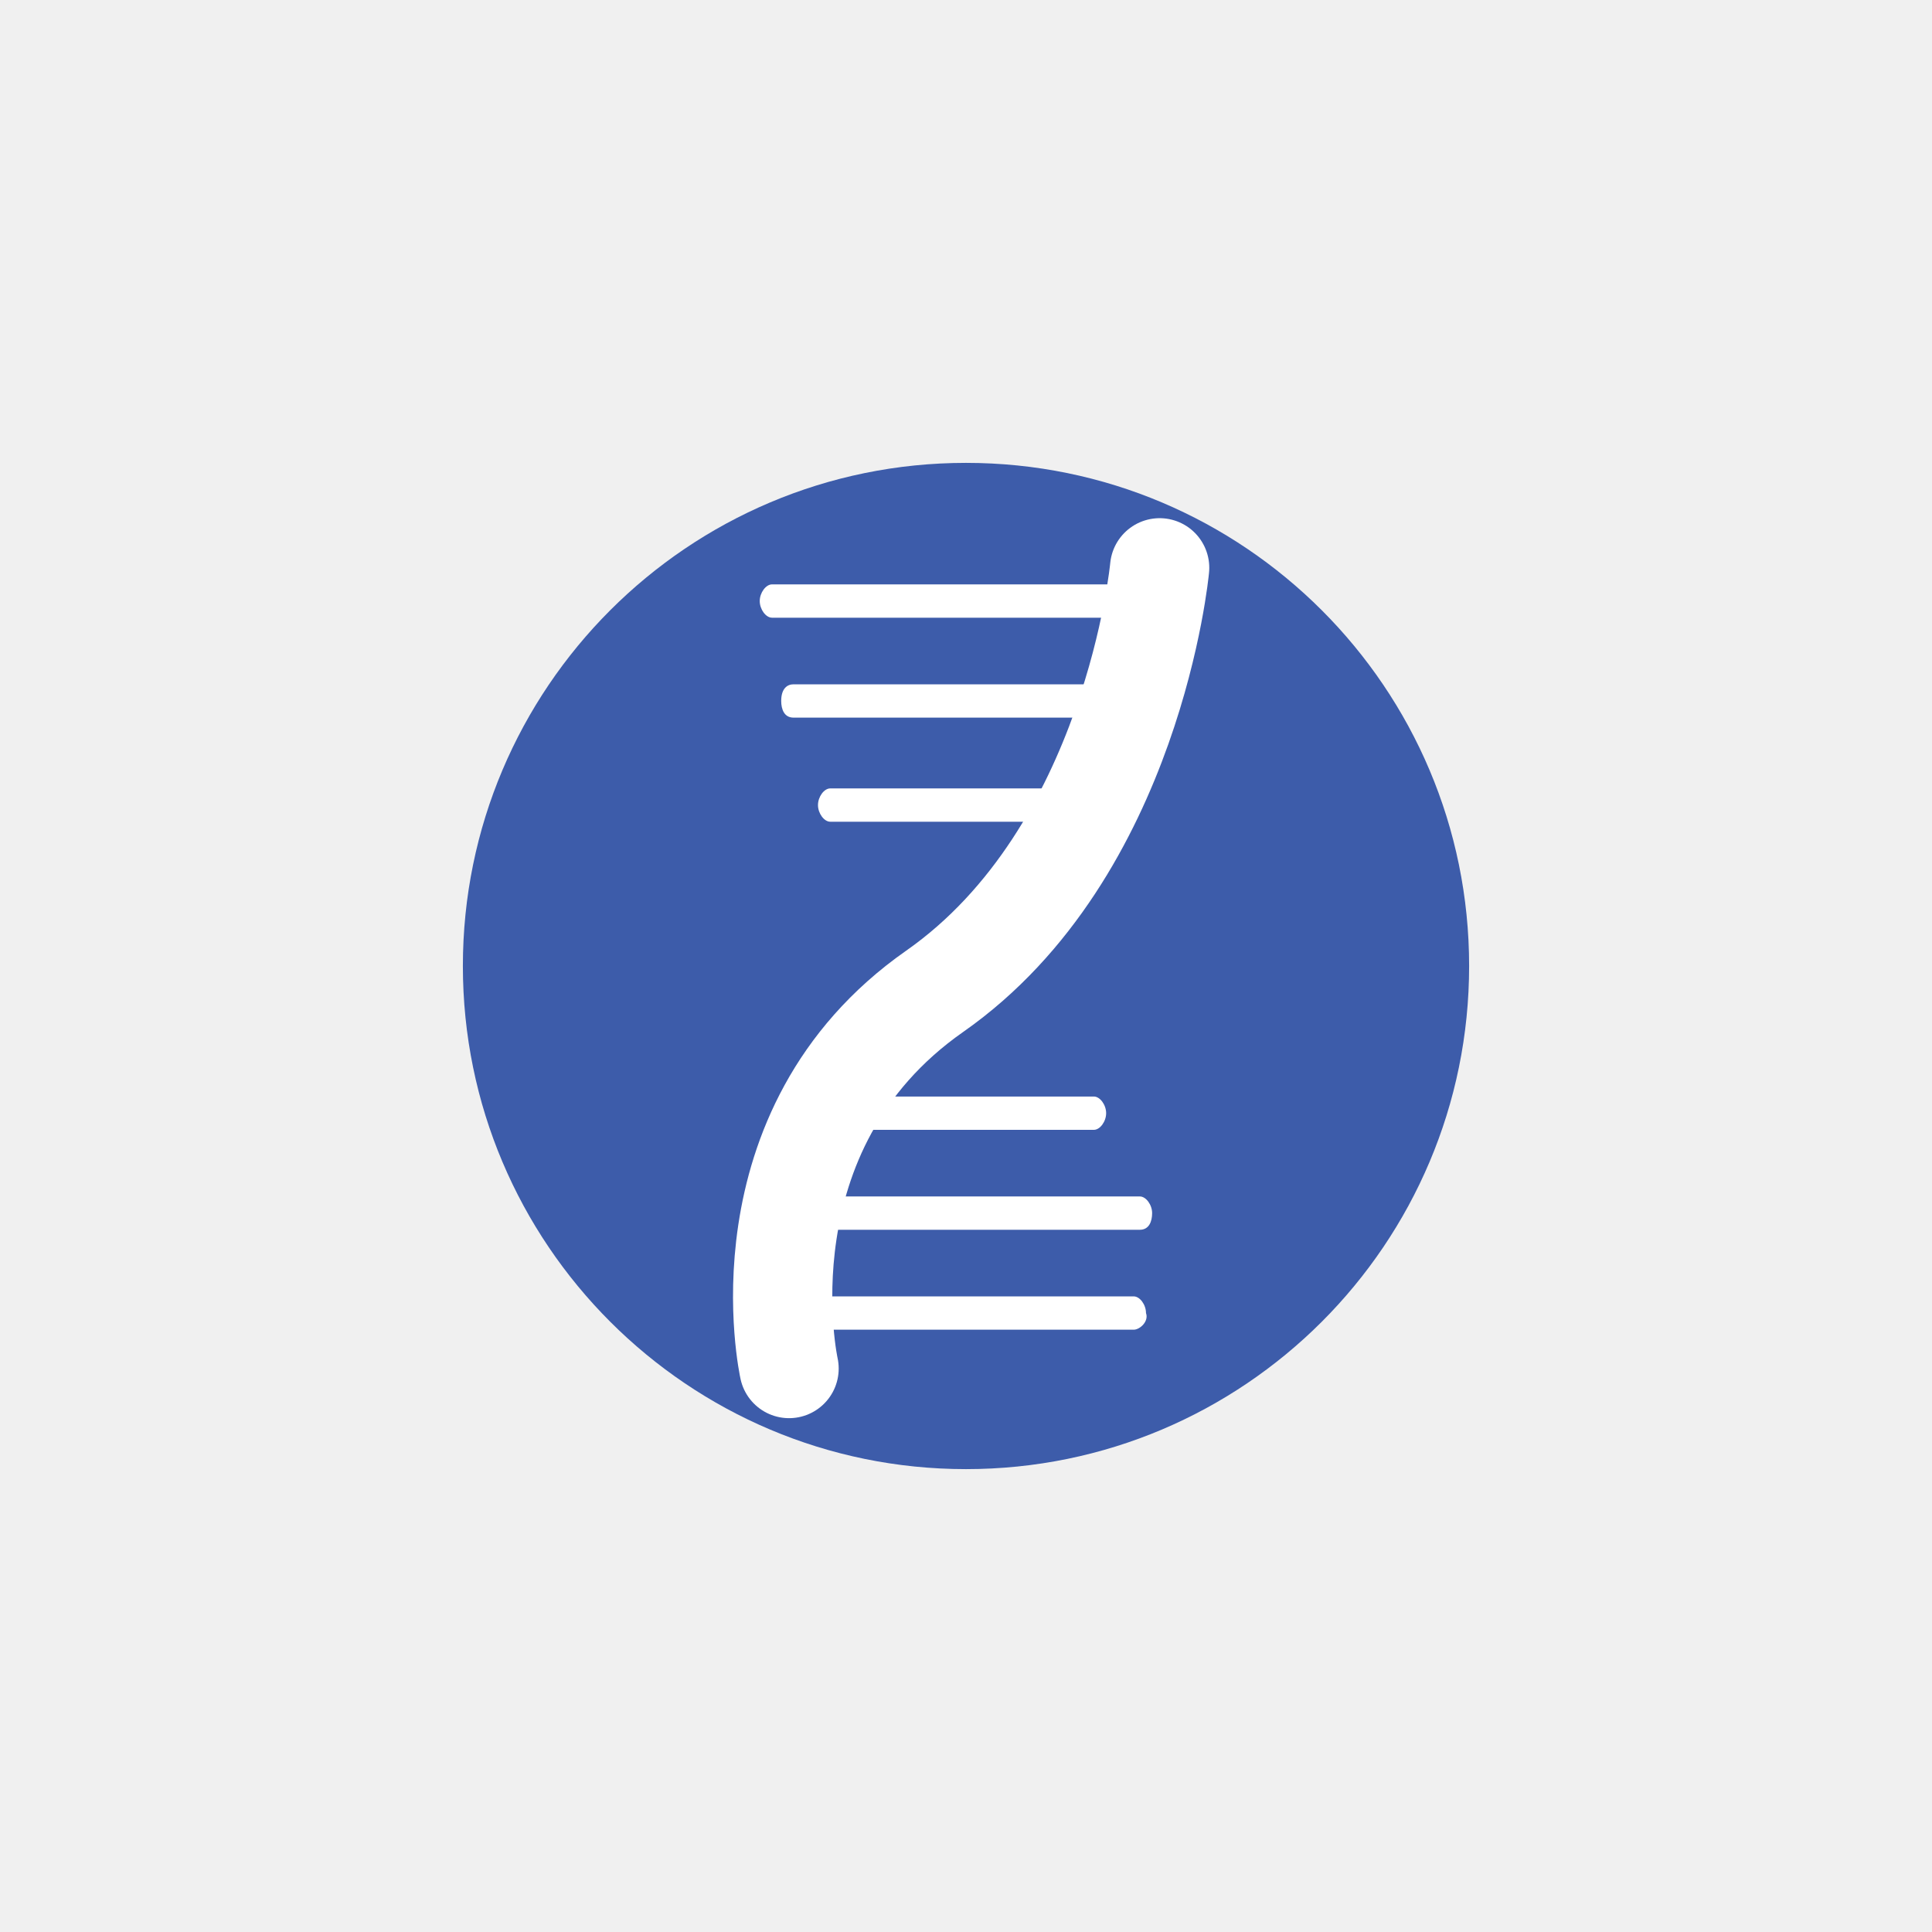
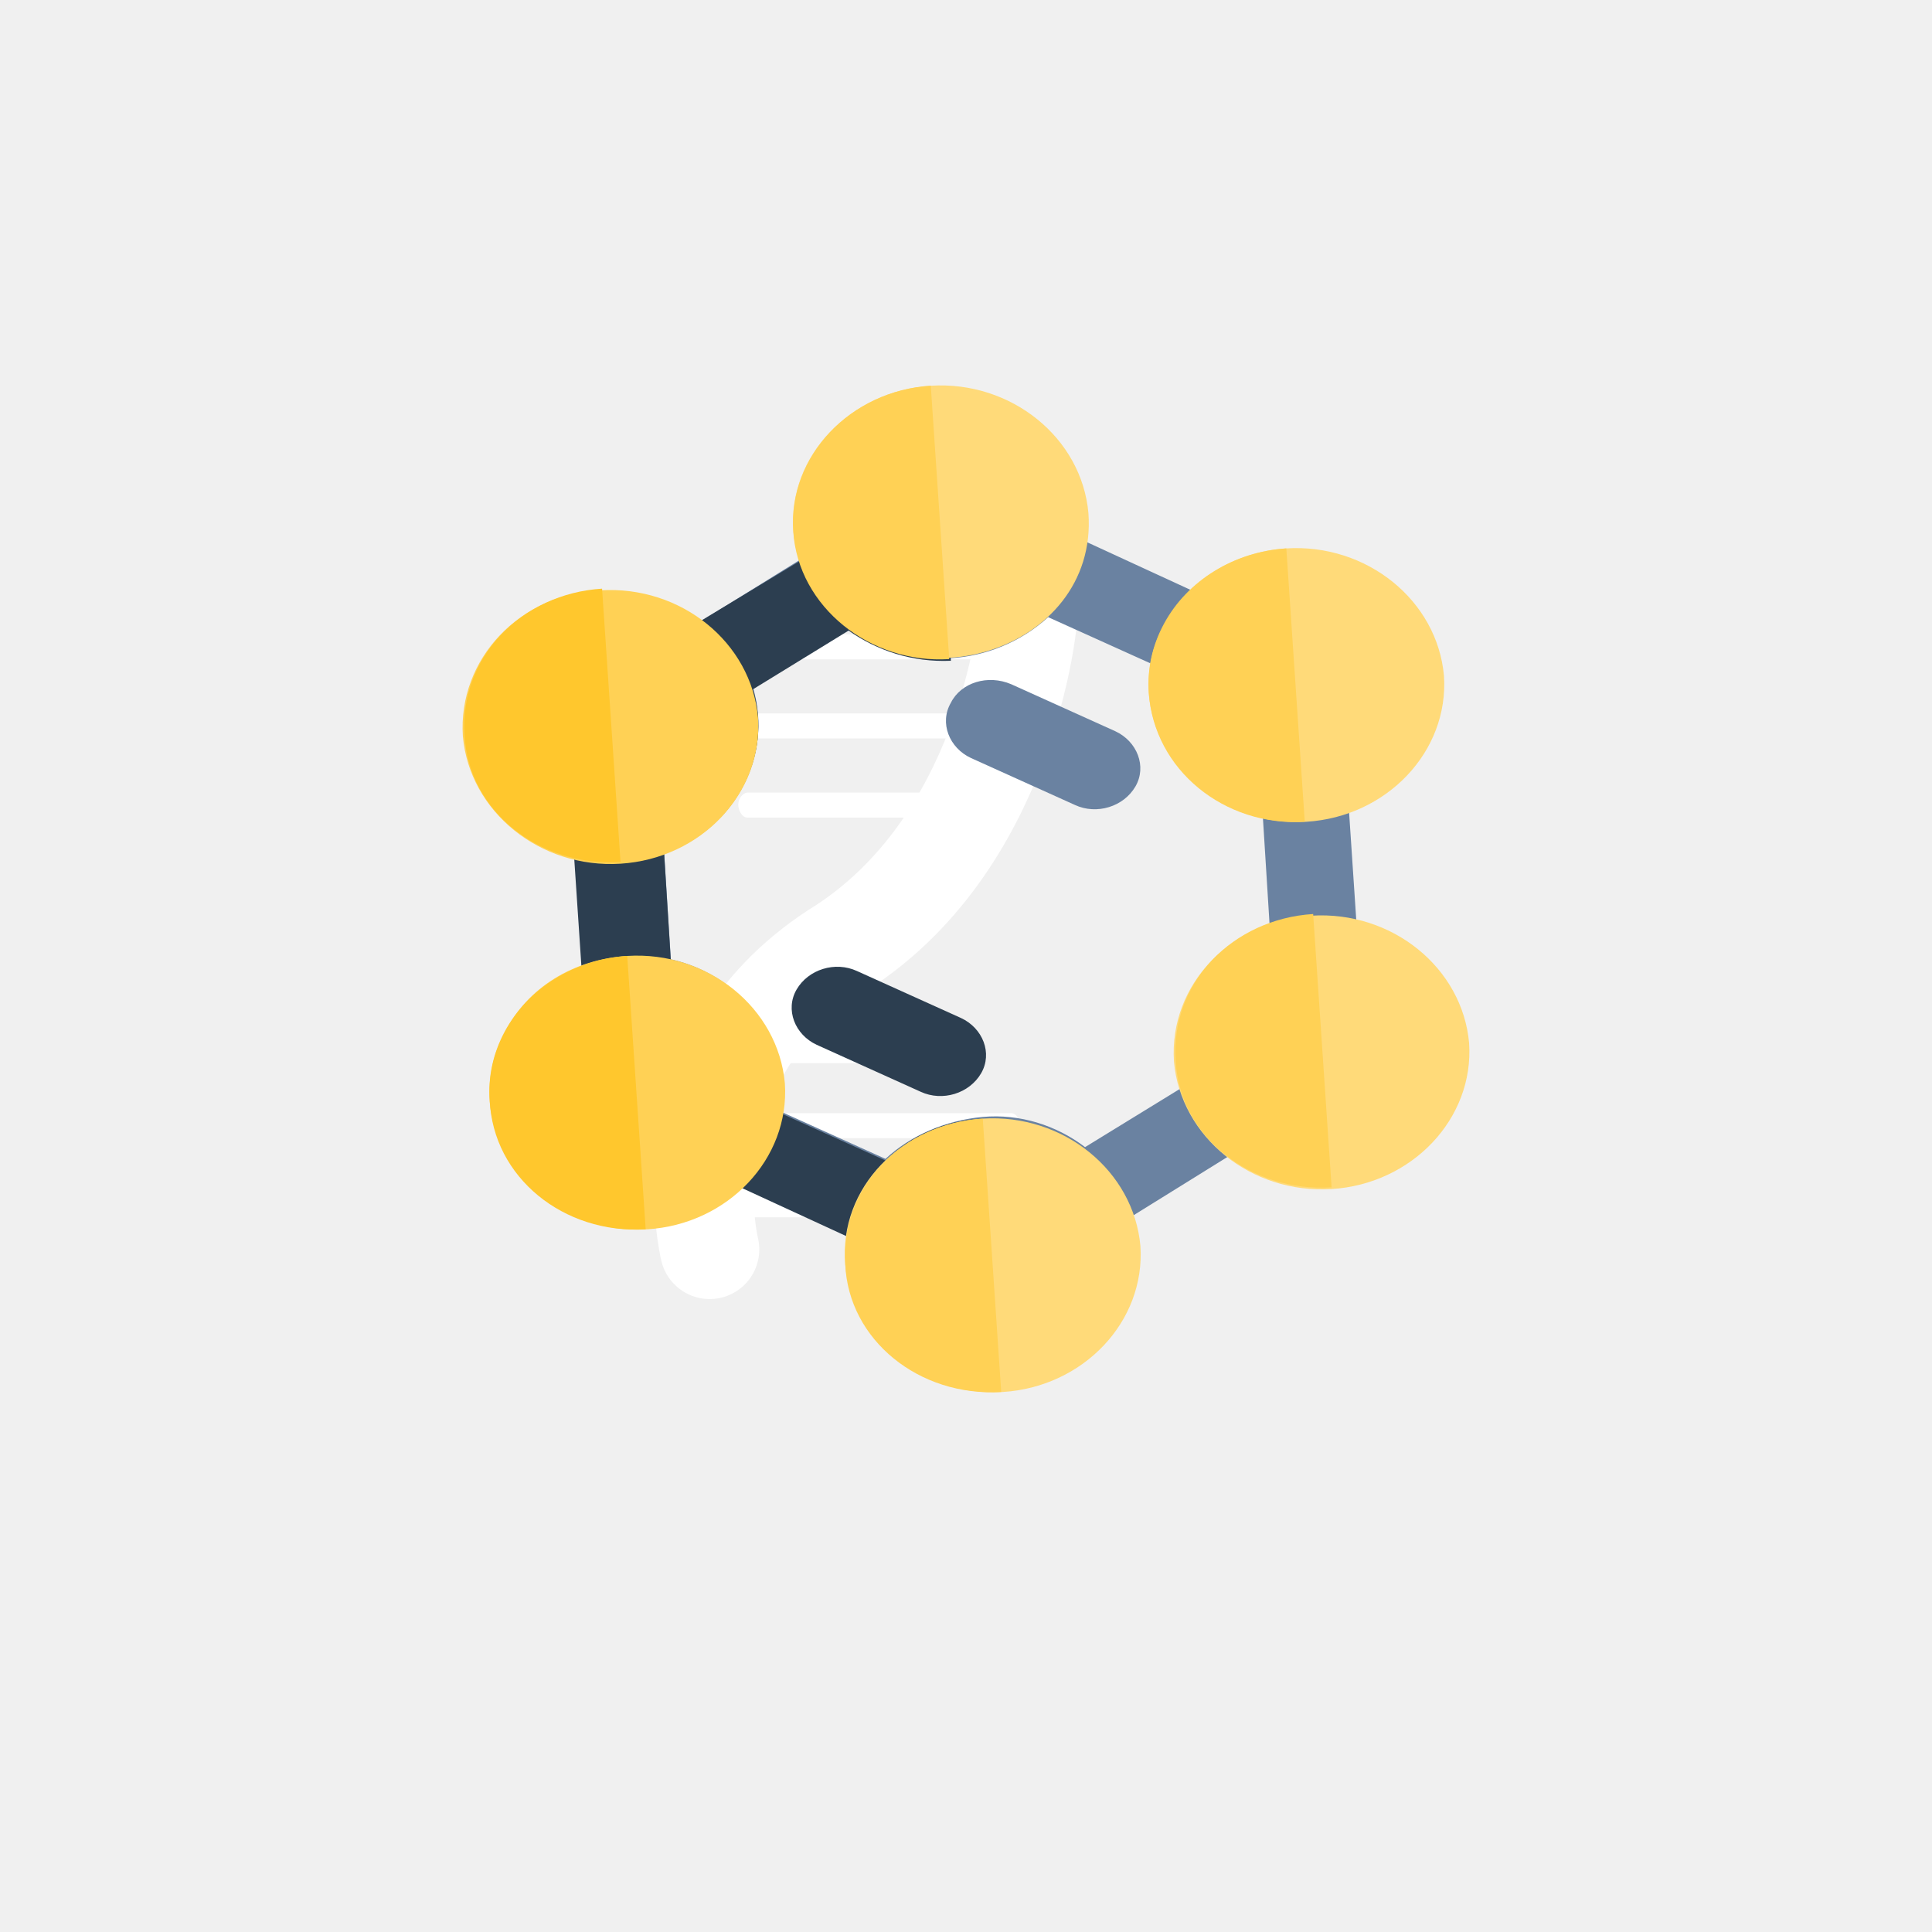
<svg xmlns="http://www.w3.org/2000/svg" version="1.1" id="svg2" x="0px" y="0px" viewBox="0 0 115.2 115.2" style="enable-background:new 0 0 115.2 115.2;" xml:space="preserve">
  <style type="text/css">
- 	.st0{fill:#3D5CAA;}
- 	.st1{fill:#FFFFFF;}
- 	.st2{fill:none;stroke:#FFFFFF;stroke-width:1.5;stroke-linecap:round;}
+ 	.st0{fill:#FFFFFF;}
+ 	.st1{fill:none;stroke:#FFFFFF;stroke-width:1.5;stroke-linecap:round;}
+ 	.st2{fill:#6A82A1;}
+ 	.st3{fill:#2C3E50;}
+ 	.st4{fill:#FFDA79;}
+ 	.st5{fill:#FFD155;}
+ 	.st6{fill:#FFC72D;}
</style>
-   <circle id="path4147" class="st0" cx="57.6" cy="57.6" r="30" />
  <g id="g4151" transform="matrix(3.945865,0,0,3.945865,-42.91626,-58.08164)">
    <g id="g4" transform="matrix(0.4632357,0,0,0.6291954,17.53933,17.57316)">
      <g id="g6">
		</g>
-       <path id="path12" class="st1" d="M22.6,10.3H10.8c-0.2,0-0.4-0.2-0.4-0.4s0.2-0.4,0.4-0.4h11.8    c0.2,0,0.4,0.2,0.4,0.4C23.1,10.1,22.8,10.3,22.6,10.3z" />
-       <path id="path14" class="st1" d="M22,12.7H11.5c-0.3,0-0.4-0.2-0.4-0.4c0-0.3,0.2-0.4,0.4-0.4    H22c0.2,0,0.4,0.2,0.4,0.4C22.4,12.5,22.2,12.7,22,12.7z" />
-       <path id="path16" class="st1" d="M20.7,15.2h-8c-0.2,0-0.4-0.2-0.4-0.4s0.2-0.4,0.4-0.4h8    c0.2,0,0.4,0.2,0.4,0.4S21,15.2,20.7,15.2z" />
-       <path id="path18" class="st1" d="M22.6,27.4H10.8c-0.2,0-0.4-0.2-0.4-0.4c0-0.2,0.2-0.4,0.4-0.4    h11.8c0.2,0,0.4,0.2,0.4,0.4C23.1,27.2,22.8,27.4,22.6,27.4z" />
-       <path id="path20" class="st1" d="M22.8,25H11c-0.2,0-0.4-0.2-0.4-0.4s0.2-0.4,0.4-0.4h11.8    c0.2,0,0.4,0.2,0.4,0.4S23.1,25,22.8,25z" />
-       <path id="path22" class="st1" d="M21.3,22.6H12c-0.2,0-0.4-0.2-0.4-0.4s0.2-0.4,0.4-0.4h9.3    c0.2,0,0.4,0.2,0.4,0.4S21.5,22.6,21.3,22.6z" />
+       <path id="path12" class="st0" d="M18.4,11.3h-10C8.2,11.3,8,11.1,8,11c0-0.2,0.2-0.3,0.3-0.3h10    c0.2,0,0.3,0.2,0.3,0.3C18.8,11.1,18.6,11.3,18.4,11.3z" />
+       <path id="path14" class="st0" d="M17.9,13.2H9c-0.3,0-0.3-0.2-0.3-0.3c0-0.2,0.2-0.3,0.3-0.3    h8.9c0.2,0,0.3,0.2,0.3,0.3S18.1,13.2,17.9,13.2z" />
+       <path id="path16" class="st0" d="M16.8,15.1H10c-0.2,0-0.3-0.2-0.3-0.3c0-0.2,0.2-0.3,0.3-0.3    h6.8c0.2,0,0.3,0.2,0.3,0.3C17.1,15,17,15.1,16.8,15.1z" />
+       <path id="path18" class="st0" d="M18.4,24.7h-10c-0.2,0-0.3-0.2-0.3-0.3s0.2-0.3,0.3-0.3h10    c0.2,0,0.3,0.2,0.3,0.3C18.8,24.6,18.6,24.7,18.4,24.7z" />
+       <path id="path20" class="st0" d="M18.6,22.8h-10c-0.2,0-0.3-0.2-0.3-0.3c0-0.2,0.2-0.3,0.3-0.3    h10c0.2,0,0.3,0.2,0.3,0.3C18.9,22.7,18.8,22.8,18.6,22.8z" />
+       <path id="path22" class="st0" d="M17.3,21H9.4C9.2,21,9,20.8,9,20.6c0-0.2,0.2-0.3,0.3-0.3h7.9    c0.2,0,0.3,0.2,0.3,0.3C17.6,20.8,17.5,21,17.3,21z" />
    </g>
-     <path id="path4716" class="st2" d="M28.4,23.3c0,0-0.4,4.3-3.4,6.4s-2.2,5.7-2.2,5.7" />
+     <path id="path4716" class="st1" d="M26.4,24.1c0,0-0.3,3.4-2.9,5c-2.6,1.7-1.9,4.5-1.9,4.5" />
  </g>
+   <path class="st2" d="M53.2,32.9c0.7,0.9,1.9,1.5,3.1,1.4s2.3-0.8,2.9-1.8c0.7-1.2,2.3-1.7,3.6-1.1L73,36.1c1.3,0.6,1.9,2.1,1.2,3.3  c-0.5,1-0.5,2.2,0.2,3.2c0.7,0.9,1.9,1.5,3.1,1.4c1.5-0.1,2.7,0.9,2.8,2.3l0.7,10.5c0.1,1.4-1,2.5-2.5,2.6c-1.2,0.1-2.3,0.8-2.9,1.8  c-0.5,1-0.5,2.2,0.2,3.2c0.8,1.1,0.5,2.7-0.7,3.4l-9.5,5.9c-1.2,0.8-2.9,0.5-3.7-0.7c-1.5-2-4.8-1.8-6,0.4c-0.7,1.2-2.3,1.7-3.6,1.1  l-10.2-4.7c-1.3-0.6-1.9-2.1-1.2-3.3c0.5-1,0.5-2.2-0.2-3.2c-0.7-0.9-1.9-1.5-3.1-1.4C36.2,62,35,61,34.9,59.6l-0.7-10.5  c-0.1-1.4,1-2.5,2.5-2.6c1.2-0.1,2.3-0.8,2.9-1.8c0.5-1,0.5-2.2-0.2-3.2c-0.8-1.1-0.5-2.7,0.7-3.4l9.5-5.9  C50.7,31.5,52.4,31.8,53.2,32.9z M50.6,37.5l-5.7,3.5c1.2,4-1,8.3-5.3,9.8l0.4,6.4c4.4,1,7.2,5,6.6,9.1l6.2,2.8  c1.5-1.4,3.6-2.3,5.8-2.5s4.4,0.5,6.1,1.8l5.7-3.5c-1.2-4,1-8.3,5.3-9.8l-0.4-6.4c-4.4-1-7.2-5-6.6-9.1l-6.2-2.8  C59.2,39.8,54.2,40.1,50.6,37.5z" />
+   <path class="st3" d="M37.7,62c1.2-0.1,2.4,0.5,3.1,1.4c0.7,0.9,0.8,2.2,0.2,3.2c-0.7,1.2-0.1,2.7,1.2,3.3l10.2,4.7  c1.3,0.6,2.9,0.1,3.6-1.1c0.5-1,1.6-1.7,2.9-1.8l-0.3-5l0,0c-2.2,0.1-4.3,1-5.8,2.5l-6.2-2.8c0.7-4.2-2.2-8.1-6.6-9.1l-0.4-6.4  c4.2-1.5,6.5-5.8,5.3-9.8l5.7-3.5c1.7,1.2,3.8,1.9,6.1,1.8l-0.3-5l0,0c-1.2,0.1-2.4-0.5-3.1-1.4c-0.8-1.1-2.5-1.4-3.7-0.7L40,38.1  c-1.2,0.8-1.6,2.3-0.7,3.4c0.7,0.9,0.8,2.2,0.2,3.2c-0.5,1-1.6,1.7-2.9,1.8c-1.5,0.1-2.6,1.3-2.5,2.6l0.7,10.5  C35,61,36.2,62,37.7,62z" />
+   <path class="st2" d="M60.3,40.8l6.2,2.8c1.3,0.6,1.9,2.1,1.2,3.3c-0.7,1.2-2.3,1.7-3.6,1.1l-6.2-2.8c-1.3-0.6-1.9-2.1-1.2-3.3  C57.3,40.7,58.9,40.2,60.3,40.8z" />
+   <path class="st3" d="M51.1,57.9l6.2,2.8c1.3,0.6,1.9,2.1,1.2,3.3c-0.7,1.2-2.3,1.7-3.6,1.1l-6.2-2.8c-1.3-0.6-1.9-2.1-1.2-3.3  C48.2,57.8,49.8,57.3,51.1,57.9z" />
+   <path class="st4" d="M58.6,66.7c4.8-0.3,9,3.1,9.4,7.6c0.3,4.5-3.4,8.4-8.2,8.7s-9-3.1-9.4-7.6C50,70.8,53.8,67,58.6,66.7z" />
+   <path class="st5" d="M59.7,83L59.7,83l-1.1-16.3l0,0c-4.8,0.3-8.5,4.1-8.2,8.7C50.6,79.9,54.8,83.3,59.7,83z" />
+   <path class="st4" d="M55.5,23c4.8-0.3,9,3.1,9.4,7.6c0.6,8.3-11.1,11.9-16.1,5c-0.9-1.2-1.4-2.6-1.5-4C47,27.2,50.7,23.3,55.5,23z" />
+   <g>
+     <path class="st5" d="M56.6,39.3L55.5,23l0,0c-4.8,0.3-8.5,4.2-8.2,8.7C47.6,36.2,51.9,39.6,56.6,39.3z" />
+     <path class="st5" d="M37.4,57c4.8-0.3,9,3.1,9.4,7.6c0.3,4.5-3.4,8.4-8.2,8.7s-9-3.1-9.4-7.6c-0.1-1.4,0.2-2.9,0.9-4.1   C31.4,58.9,34.2,57.2,37.4,57z" />
+   </g>
+   <path class="st6" d="M38.5,73.3L38.5,73.3L37.4,57l0,0c-3.1,0.2-5.9,1.9-7.3,4.5c-0.7,1.3-1,2.7-0.9,4.1  C29.4,70.2,33.6,73.6,38.5,73.3z" />
+   <path class="st5" d="M35.8,35.2c4.8-0.3,9,3.1,9.4,7.6c0.3,4.5-3.4,8.4-8.2,8.7s-9-3.1-9.4-7.6C27.3,39.3,31,35.4,35.8,35.2z" />
+   <path class="st6" d="M37,51.4L37,51.4l-1.1-16.3l0,0c-4.8,0.3-8.5,4.1-8.2,8.7C27.9,48.3,32.1,51.7,37,51.4z" />
+   <path class="st4" d="M78.2,54.6c4.8-0.3,9,3.1,9.4,7.6c0.3,4.5-3.4,8.4-8.2,8.7c-4.8,0.3-9-3.1-9.4-7.6  C69.7,58.7,73.4,54.9,78.2,54.6z" />
+   <path class="st5" d="M79.4,70.8L79.4,70.8l-1.1-16.3l0,0c-4.8,0.3-8.5,4.1-8.2,8.7C70.3,67.7,74.5,71.1,79.4,70.8z" />
+   <path class="st4" d="M76.7,32.7c4.8-0.3,9,3.1,9.4,7.6c0.3,4.5-3.4,8.4-8.2,8.7s-9-3.1-9.4-7.6c-0.1-1.4,0.2-2.9,0.9-4.1  C70.8,34.6,73.6,32.9,76.7,32.7z" />
+   <path class="st5" d="M77.8,49L77.8,49l-1.1-16.3l0,0c-3.1,0.2-5.9,1.9-7.3,4.5c-0.7,1.3-1,2.7-0.9,4.1C68.8,45.9,73,49.3,77.8,49z" />
</svg>
